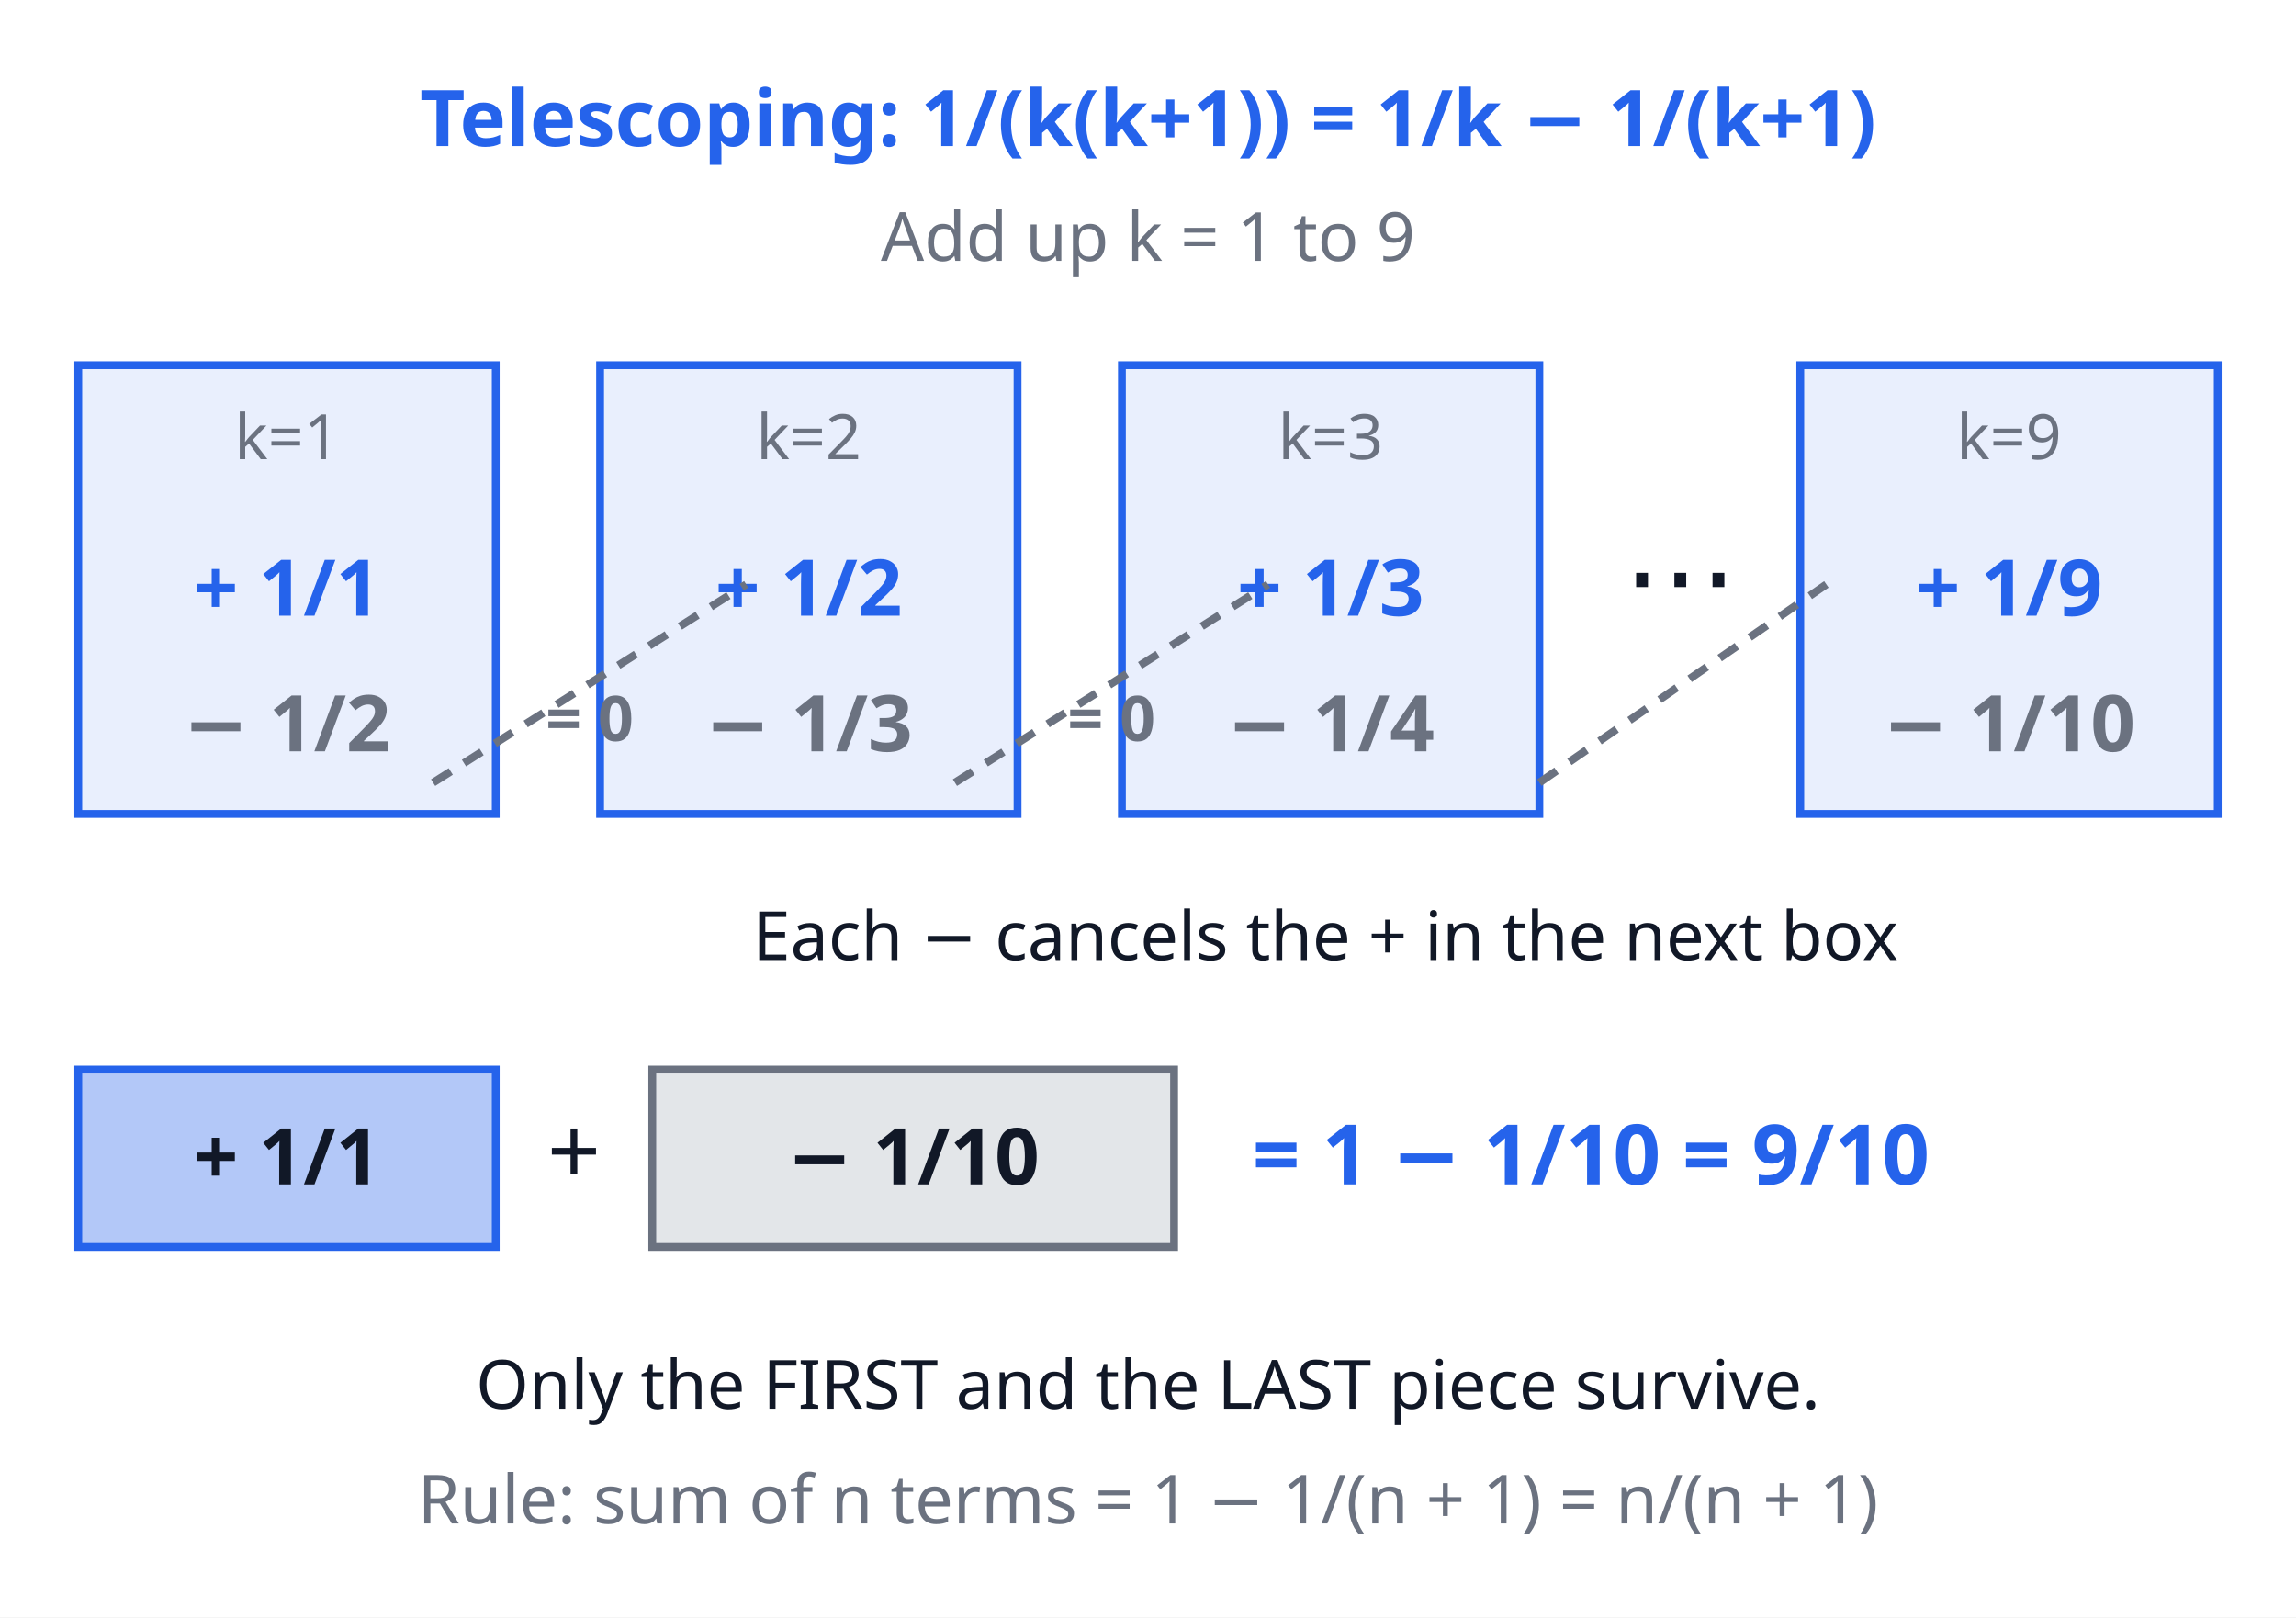
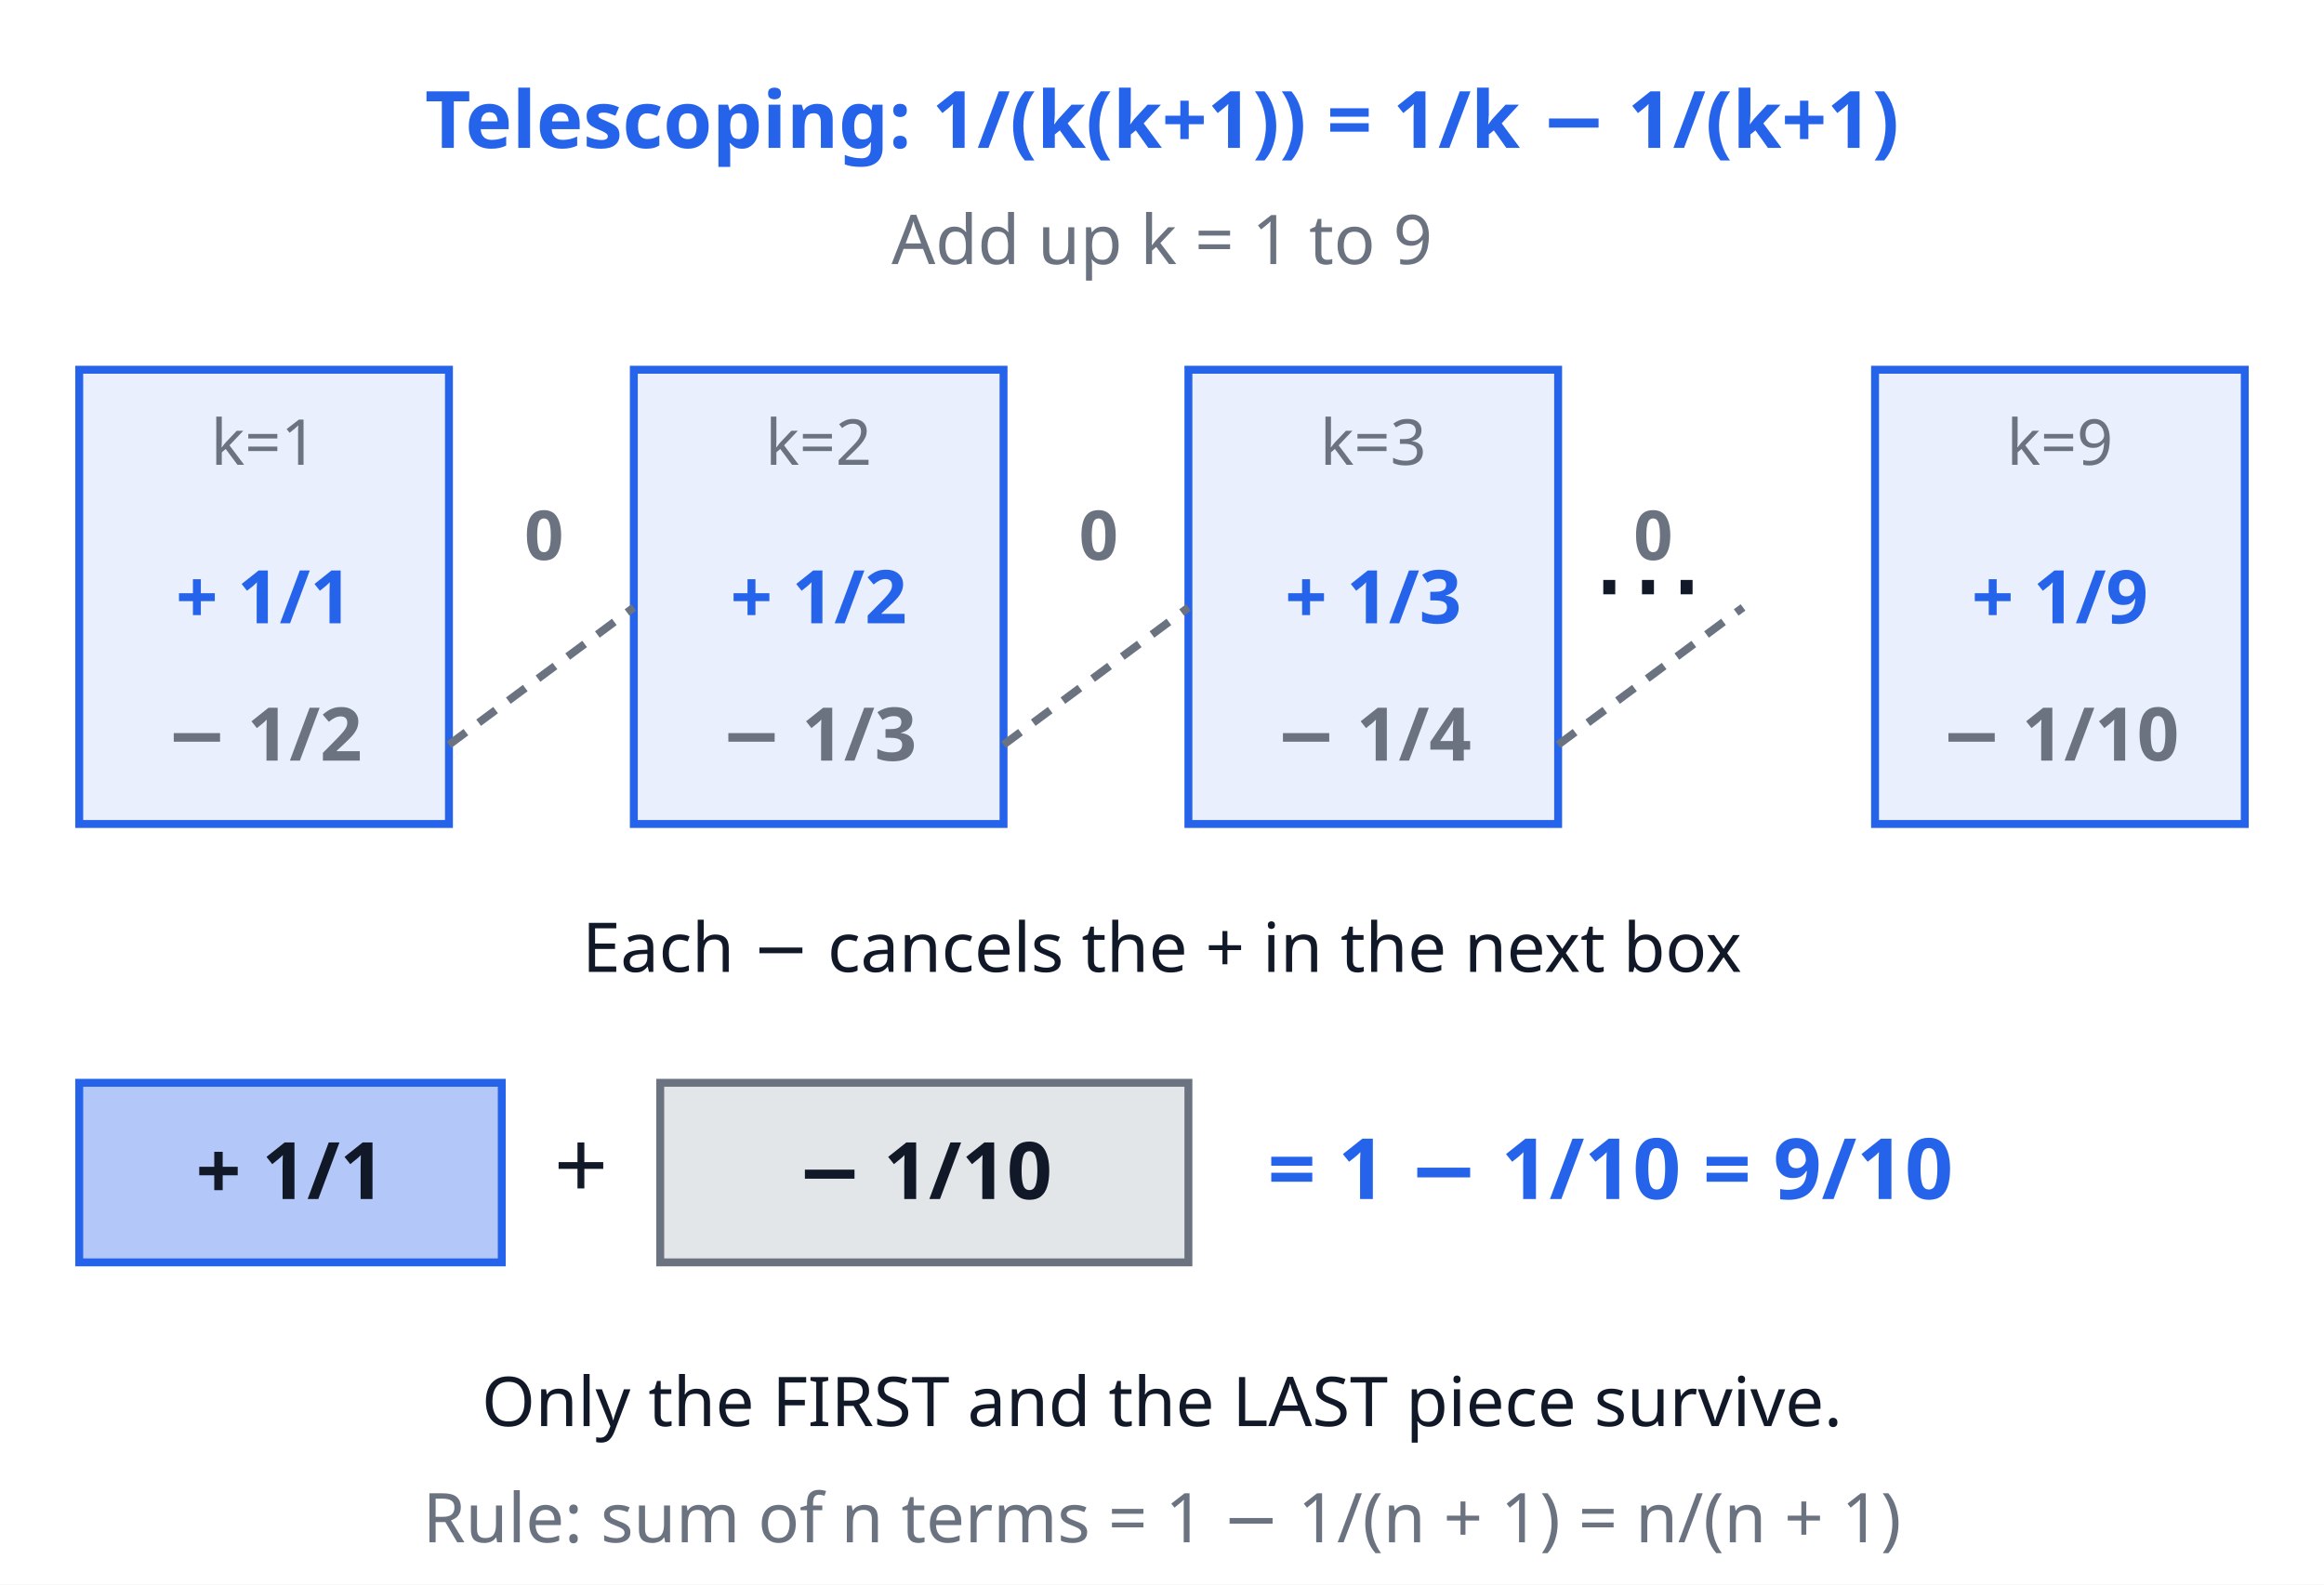
- <svg xmlns="http://www.w3.org/2000/svg" viewBox="0 0 440 310" role="img" aria-labelledby="t d">
-   <rect x="0" y="0" width="440" height="310" fill="#ffffff" />
+ <svg xmlns="http://www.w3.org/2000/svg" viewBox="0 0 440 300" role="img" aria-labeledby="t d">
+   <rect x="0" y="0" width="440" height="300" fill="#ffffff" />
  <g font-family="sans-serif" fill="#111827">
    <text x="220.0" y="28.0" font-size="15" text-anchor="middle" fill="#2563eb" font-weight="bold">Telescoping: 1/(k(k+1)) = 1/k − 1/(k+1)</text>
    <text x="220.0" y="50.0" font-size="13" text-anchor="middle" fill="#6b7280" font-weight="normal">Add up k = 1 to 9</text>
-     <rect x="15.0" y="70.0" width="80.0" height="86.0" fill="#2563eb" fill-opacity="0.1" stroke="#2563eb" stroke-width="1.5" />
-     <text x="55.0" y="88.0" font-size="12" text-anchor="middle" fill="#6b7280" font-weight="normal">k=1</text>
-     <text x="55.0" y="118.0" font-size="15" text-anchor="middle" fill="#2563eb" font-weight="bold">+ 1/1</text>
-     <text x="55.0" y="144.0" font-size="15" text-anchor="middle" fill="#6b7280" font-weight="bold">− 1/2</text>
-     <rect x="115.0" y="70.0" width="80.0" height="86.0" fill="#2563eb" fill-opacity="0.1" stroke="#2563eb" stroke-width="1.5" />
+     <rect x="15.0" y="70.0" width="70.0" height="86.0" fill="#2563eb" fill-opacity="0.1" stroke="#2563eb" stroke-width="1.5" />
+     <text x="50.0" y="88.0" font-size="12" text-anchor="middle" fill="#6b7280" font-weight="normal">k=1</text>
+     <text x="50.0" y="118.0" font-size="14" text-anchor="middle" fill="#2563eb" font-weight="bold">+ 1/1</text>
+     <text x="50.0" y="144.0" font-size="14" text-anchor="middle" fill="#6b7280" font-weight="bold">− 1/2</text>
+     <rect x="120.0" y="70.0" width="70.0" height="86.0" fill="#2563eb" fill-opacity="0.1" stroke="#2563eb" stroke-width="1.5" />
    <text x="155.0" y="88.0" font-size="12" text-anchor="middle" fill="#6b7280" font-weight="normal">k=2</text>
-     <text x="155.0" y="118.0" font-size="15" text-anchor="middle" fill="#2563eb" font-weight="bold">+ 1/2</text>
-     <text x="155.0" y="144.0" font-size="15" text-anchor="middle" fill="#6b7280" font-weight="bold">− 1/3</text>
-     <rect x="215.0" y="70.0" width="80.0" height="86.0" fill="#2563eb" fill-opacity="0.1" stroke="#2563eb" stroke-width="1.5" />
-     <text x="255.0" y="88.0" font-size="12" text-anchor="middle" fill="#6b7280" font-weight="normal">k=3</text>
-     <text x="255.0" y="118.0" font-size="15" text-anchor="middle" fill="#2563eb" font-weight="bold">+ 1/3</text>
-     <text x="255.0" y="144.0" font-size="15" text-anchor="middle" fill="#6b7280" font-weight="bold">− 1/4</text>
-     <rect x="345.0" y="70.0" width="80.0" height="86.0" fill="#2563eb" fill-opacity="0.1" stroke="#2563eb" stroke-width="1.5" />
-     <text x="385.0" y="88.0" font-size="12" text-anchor="middle" fill="#6b7280" font-weight="normal">k=9</text>
-     <text x="385.0" y="118.0" font-size="15" text-anchor="middle" fill="#2563eb" font-weight="bold">+ 1/9</text>
-     <text x="385.0" y="144.0" font-size="15" text-anchor="middle" fill="#6b7280" font-weight="bold">− 1/10</text>
-     <text x="322.0" y="118.0" font-size="22" text-anchor="middle" fill="#111827" font-weight="normal">⋯</text>
-     <path d="M 83 150 L 143 112" stroke="#6b7280" stroke-width="1.5" stroke-dasharray="4 3" fill="none" />
-     <text x="113.0" y="142.0" font-size="12" text-anchor="middle" fill="#6b7280" font-weight="bold">= 0</text>
-     <path d="M 183 150 L 243 112" stroke="#6b7280" stroke-width="1.5" stroke-dasharray="4 3" fill="none" />
-     <text x="213.0" y="142.0" font-size="12" text-anchor="middle" fill="#6b7280" font-weight="bold">= 0</text>
-     <path d="M 295 150 L 350 112" stroke="#6b7280" stroke-width="1.5" stroke-dasharray="4 3" fill="none" />
-     <text x="254.0" y="184.0" font-size="13" text-anchor="middle" fill="#111827" font-weight="normal">Each − cancels the + in the next box</text>
+     <text x="155.0" y="118.0" font-size="14" text-anchor="middle" fill="#2563eb" font-weight="bold">+ 1/2</text>
+     <text x="155.0" y="144.0" font-size="14" text-anchor="middle" fill="#6b7280" font-weight="bold">− 1/3</text>
+     <rect x="225.0" y="70.0" width="70.0" height="86.0" fill="#2563eb" fill-opacity="0.1" stroke="#2563eb" stroke-width="1.5" />
+     <text x="260.0" y="88.0" font-size="12" text-anchor="middle" fill="#6b7280" font-weight="normal">k=3</text>
+     <text x="260.0" y="118.0" font-size="14" text-anchor="middle" fill="#2563eb" font-weight="bold">+ 1/3</text>
+     <text x="260.0" y="144.0" font-size="14" text-anchor="middle" fill="#6b7280" font-weight="bold">− 1/4</text>
+     <rect x="355.0" y="70.0" width="70.0" height="86.0" fill="#2563eb" fill-opacity="0.1" stroke="#2563eb" stroke-width="1.5" />
+     <text x="390.0" y="88.0" font-size="12" text-anchor="middle" fill="#6b7280" font-weight="normal">k=9</text>
+     <text x="390.0" y="118.0" font-size="14" text-anchor="middle" fill="#2563eb" font-weight="bold">+ 1/9</text>
+     <text x="390.0" y="144.0" font-size="14" text-anchor="middle" fill="#6b7280" font-weight="bold">− 1/10</text>
+     <text x="312.0" y="118.0" font-size="22" text-anchor="middle" fill="#111827" font-weight="normal">⋯</text>
+     <path d="M 85 141 L 120 115" stroke="#6b7280" stroke-width="1.5" stroke-dasharray="4 3" fill="none" />
+     <text x="103.0" y="106.0" font-size="13" text-anchor="middle" fill="#6b7280" font-weight="bold">0</text>
+     <path d="M 190 141 L 225 115" stroke="#6b7280" stroke-width="1.5" stroke-dasharray="4 3" fill="none" />
+     <text x="208.0" y="106.0" font-size="13" text-anchor="middle" fill="#6b7280" font-weight="bold">0</text>
+     <path d="M 295 141 L 330 115" stroke="#6b7280" stroke-width="1.5" stroke-dasharray="4 3" fill="none" />
+     <text x="313.0" y="106.0" font-size="13" text-anchor="middle" fill="#6b7280" font-weight="bold">0</text>
+     <text x="220.0" y="184.0" font-size="13" text-anchor="middle" fill="#111827" font-weight="normal">Each − cancels the + in the next box</text>
    <rect x="15.0" y="205.0" width="80.0" height="34.0" fill="#2563eb" fill-opacity="0.35" stroke="#2563eb" stroke-width="1.5" />
    <text x="55.0" y="227.0" font-size="15" text-anchor="middle" fill="#111827" font-weight="bold">+ 1/1</text>
    <text x="110.0" y="227.0" font-size="18" text-anchor="middle" fill="#111827" font-weight="normal">+</text>
    <rect x="125.0" y="205.0" width="100.0" height="34.0" fill="#d1d5db" fill-opacity="0.6" stroke="#6b7280" stroke-width="1.5" />
    <text x="175.0" y="227.0" font-size="15" text-anchor="middle" fill="#111827" font-weight="bold">− 1/10</text>
    <text x="240.0" y="227.0" font-size="16" text-anchor="start" fill="#2563eb" font-weight="bold">= 1 − 1/10 = 9/10</text>
    <text x="220.0" y="270.0" font-size="13" text-anchor="middle" fill="#111827" font-weight="normal">Only the FIRST and the LAST piece survive.</text>
    <text x="220.0" y="292.0" font-size="13" text-anchor="middle" fill="#6b7280" font-weight="normal">Rule: sum of n terms = 1 − 1/(n + 1) = n/(n + 1)</text>
  </g>
</svg>
